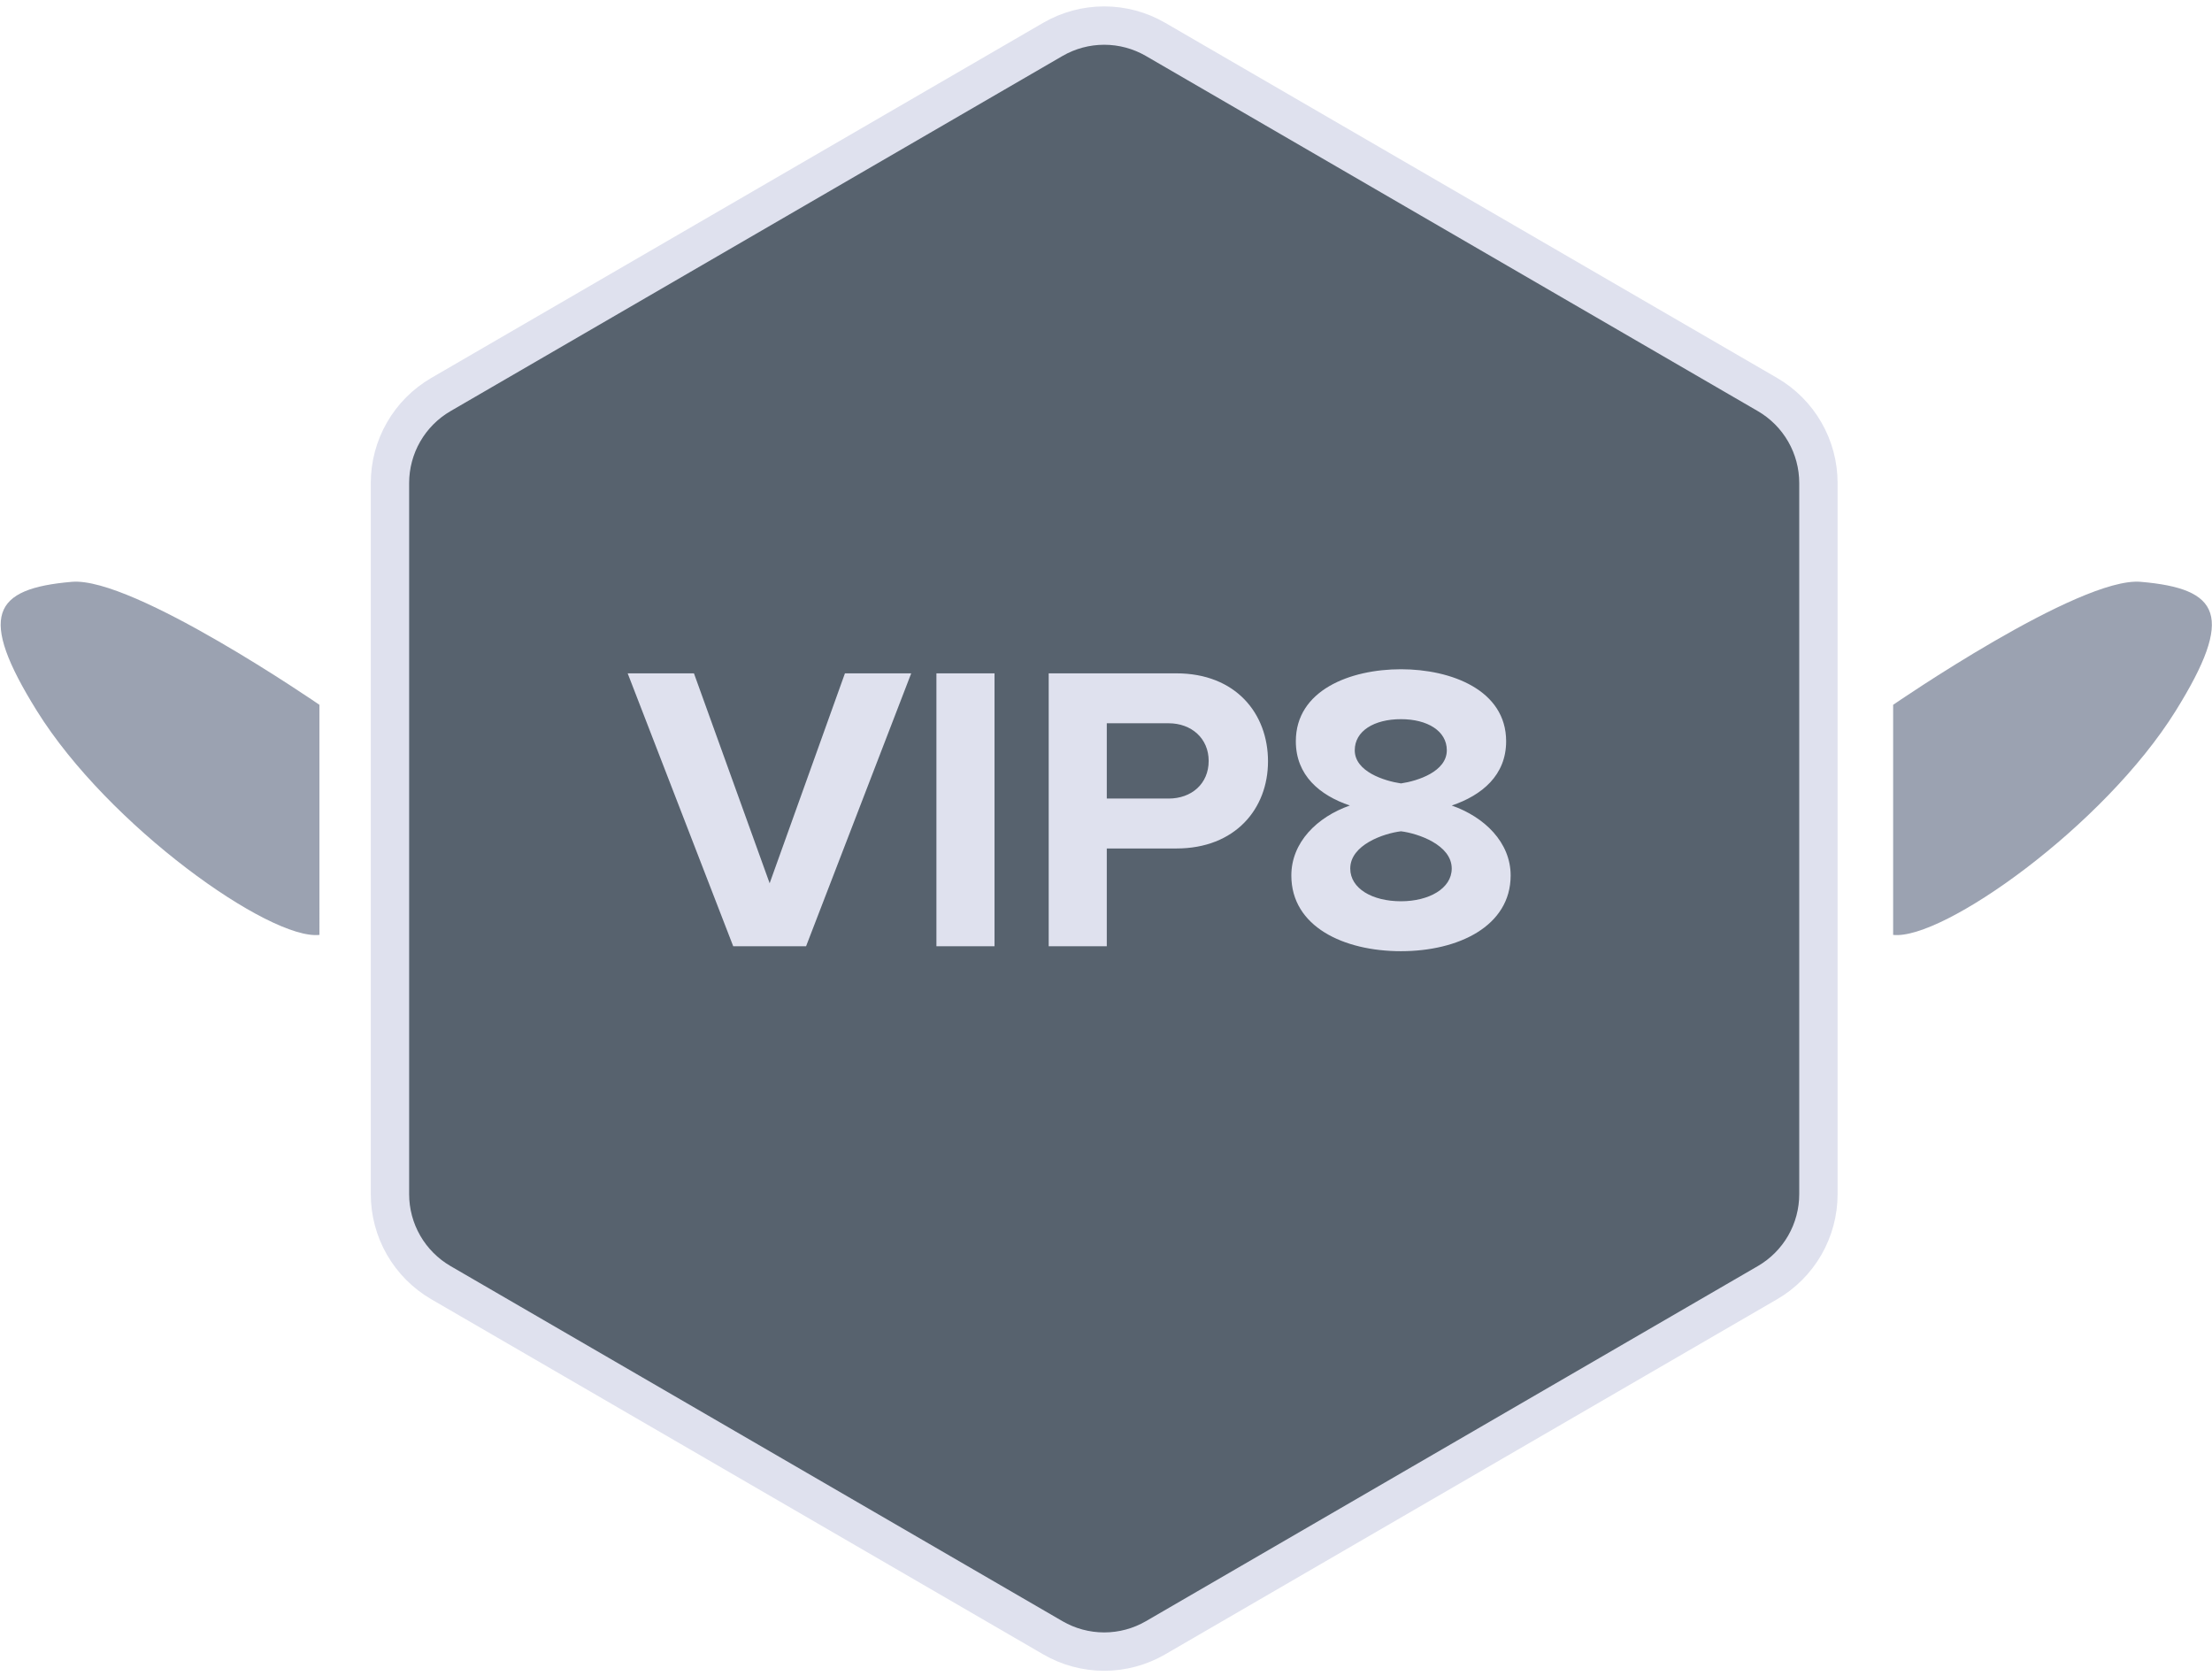
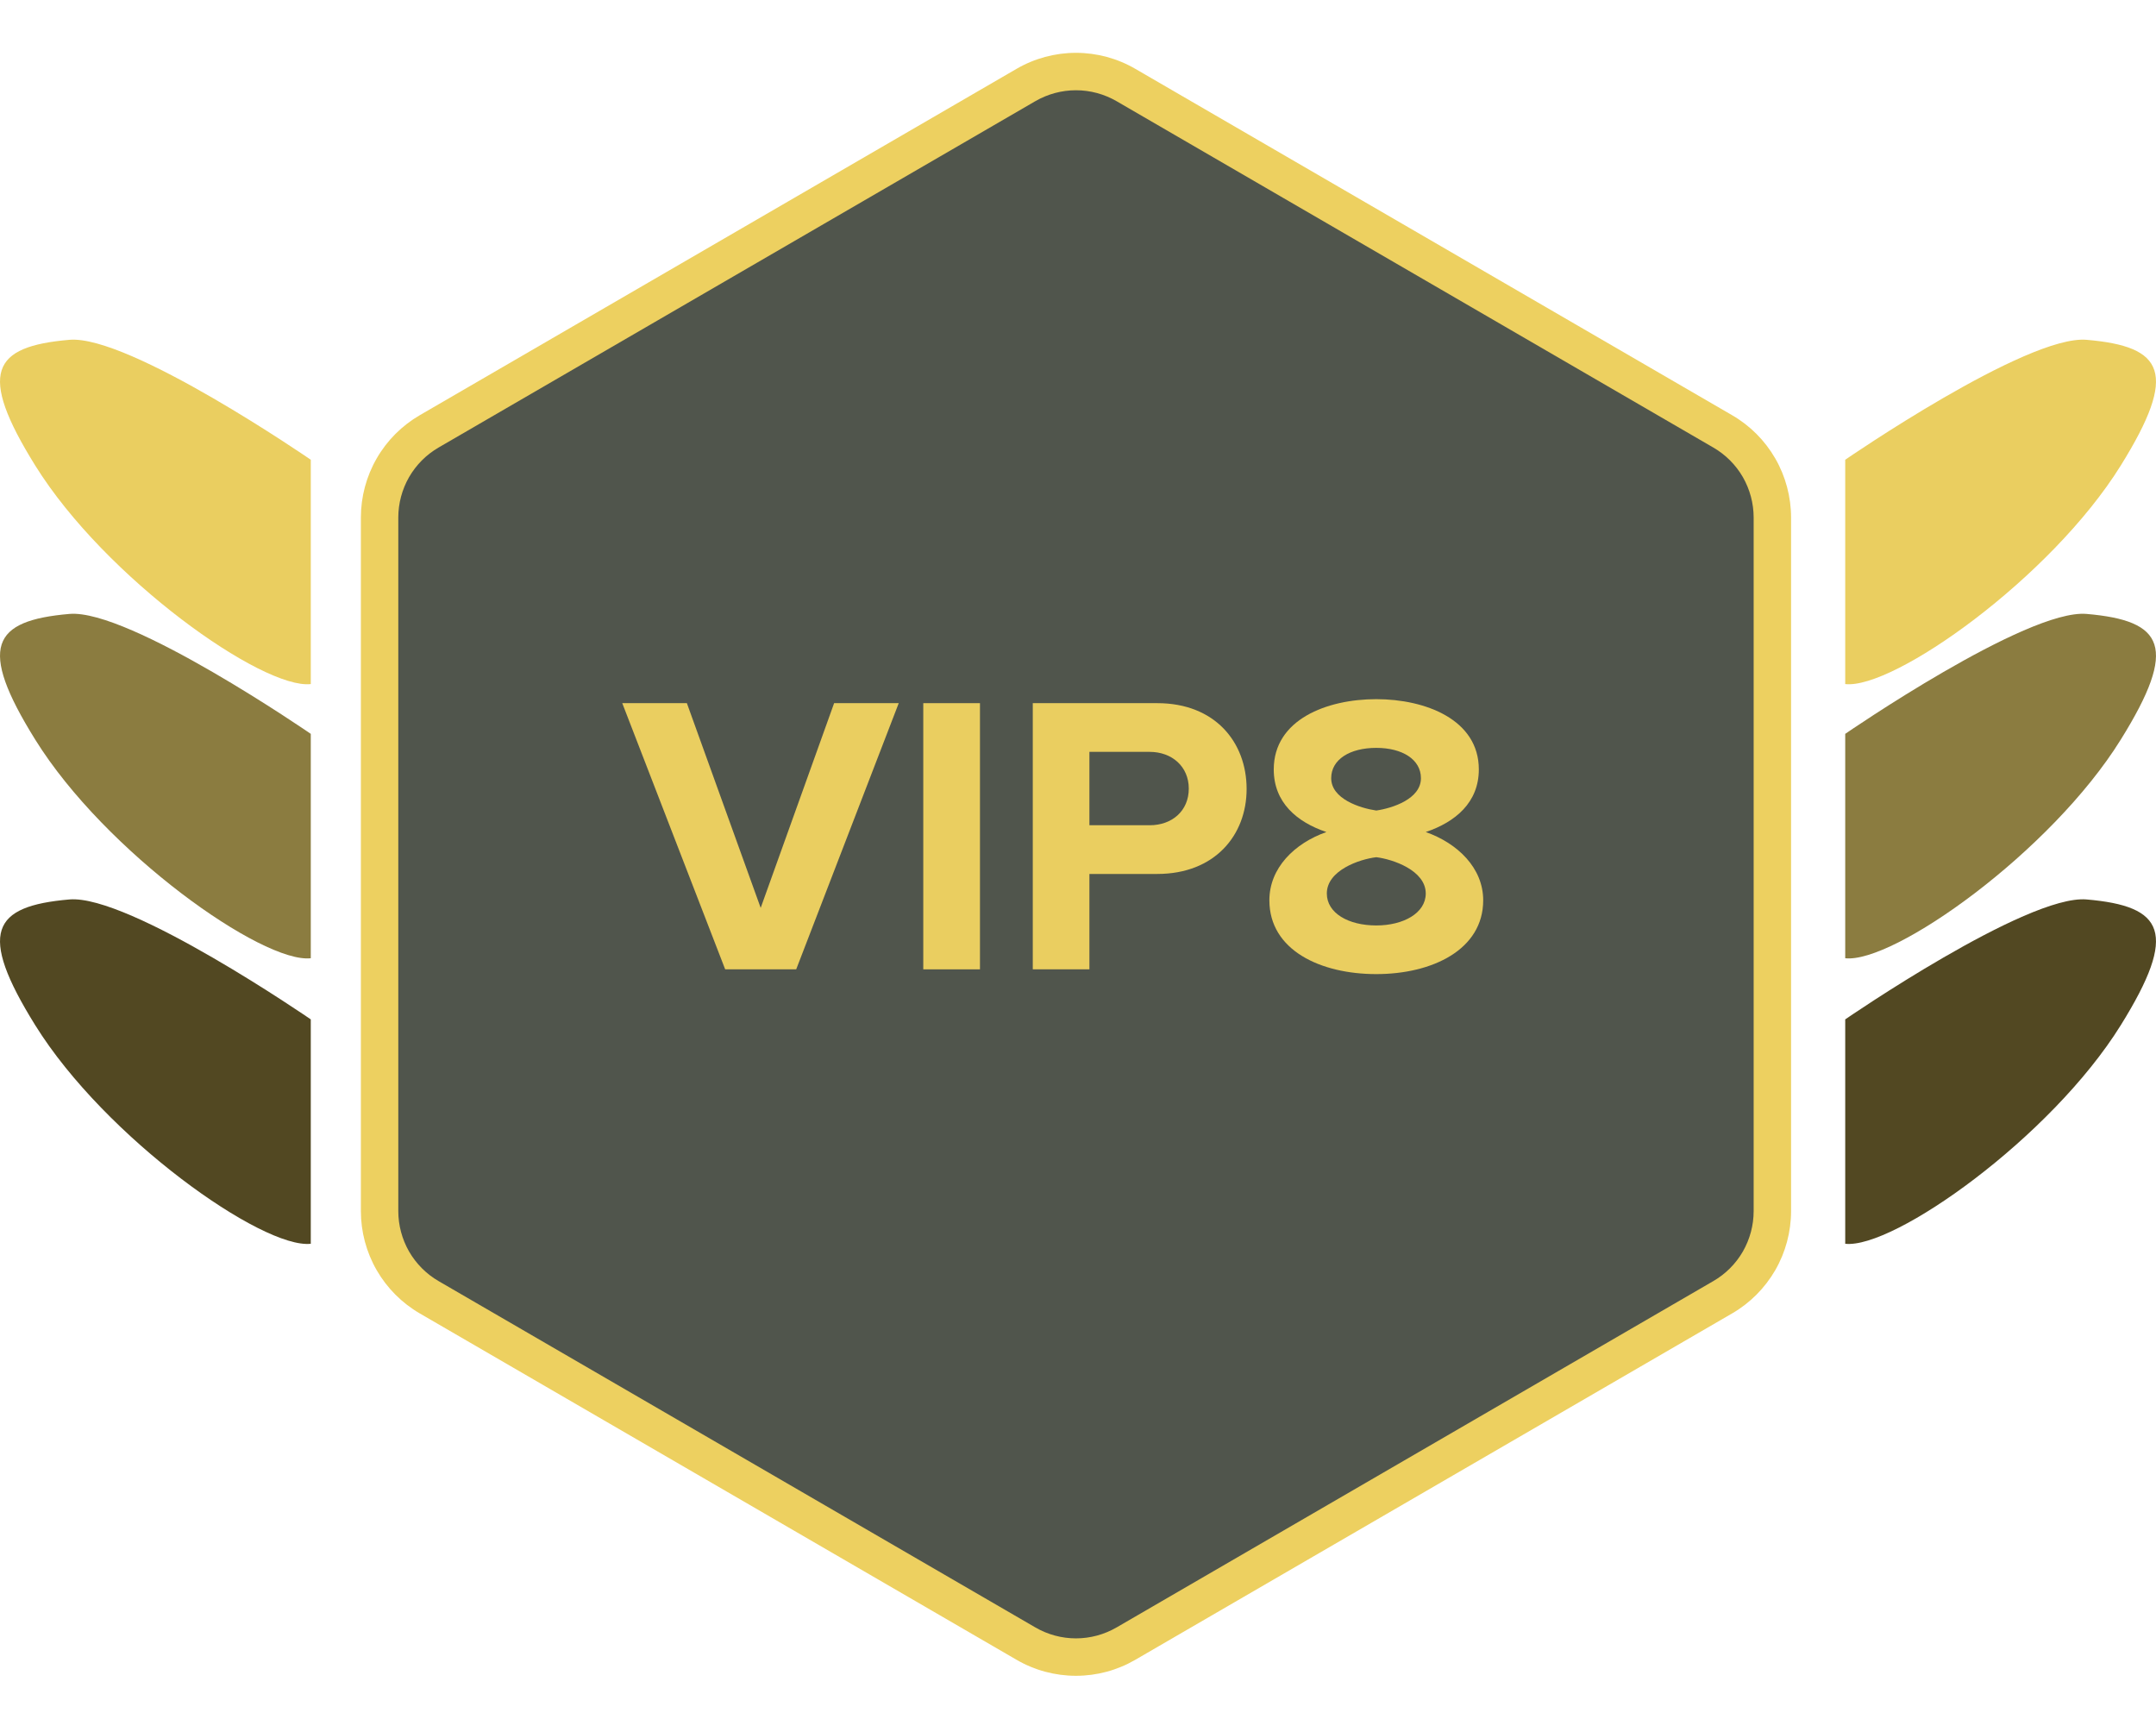
- <svg xmlns="http://www.w3.org/2000/svg" width="173" height="131" viewBox="0 0 173 131" fill="none">
-   <path d="M24.982 55.117C24.982 55.117 10.416 45.088 5.623 45.499C-0.577 46.03 -1.758 48.126 2.875 55.576C8.493 64.61 21.123 73.544 24.983 73.11L24.982 55.117Z" fill="#9BA2B1" />
-   <path d="M148.062 55.117C148.062 55.117 162.628 45.088 167.421 45.499C173.621 46.03 174.802 48.126 170.169 55.576C164.551 64.61 151.921 73.544 148.062 73.11V55.117Z" fill="#9BA2B1" />
-   <path d="M142.218 93.385C142.218 94.787 141.85 96.164 141.151 97.378C140.451 98.593 139.445 99.602 138.233 100.305L90.374 128.076C89.154 128.784 87.769 129.157 86.359 129.157C84.949 129.157 83.564 128.784 82.344 128.076L34.484 100.305C33.272 99.601 32.266 98.592 31.566 97.377C30.867 96.163 30.499 94.786 30.499 93.385V37.772C30.499 36.37 30.867 34.994 31.567 33.779C32.266 32.565 33.272 31.556 34.484 30.852L82.344 3.08C83.564 2.373 84.949 2 86.359 2C87.769 2 89.154 2.373 90.374 3.08L138.233 30.852C139.445 31.556 140.451 32.565 141.15 33.779C141.85 34.994 142.218 36.37 142.218 37.772V93.385Z" fill="#57626E" stroke="#DFE1EE" stroke-width="3" />
-   <path d="M57.346 74L49.09 52.656H54.274L60.194 69.072L66.082 52.656H71.266L63.042 74H57.346ZM73.237 74V52.656H77.781V74H73.237ZM82.018 74V52.656H92.002C96.642 52.656 99.17 55.792 99.17 59.536C99.17 63.248 96.61 66.352 92.002 66.352H86.562V74H82.018ZM94.53 59.504C94.53 57.744 93.186 56.56 91.394 56.56H86.562V62.448H91.394C93.186 62.448 94.53 61.296 94.53 59.504ZM100.995 68.464C100.995 65.872 103.011 63.888 105.571 62.992C103.203 62.192 101.347 60.624 101.347 57.968C101.347 53.968 105.603 52.336 109.571 52.336C113.507 52.336 117.795 53.968 117.795 57.968C117.795 60.624 115.907 62.192 113.539 62.992C116.099 63.888 118.147 65.872 118.147 68.464C118.147 72.432 114.051 74.384 109.571 74.384C105.091 74.384 100.995 72.464 100.995 68.464ZM113.155 58.672C113.155 57.168 111.651 56.24 109.571 56.24C107.459 56.24 105.955 57.168 105.955 58.672C105.955 60.336 108.259 61.072 109.571 61.264C110.883 61.072 113.155 60.336 113.155 58.672ZM113.539 67.92C113.539 66.064 110.883 65.168 109.571 65.008C108.227 65.168 105.603 66.064 105.603 67.92C105.603 69.488 107.331 70.48 109.571 70.48C111.747 70.48 113.539 69.488 113.539 67.92Z" fill="#DFE1EE" />
+ <svg xmlns="http://www.w3.org/2000/svg" width="34" height="27" viewBox="0 0 34 27" fill="none">
+   <path d="M4.901 7.249C4.901 7.249 2.037 5.277 1.095 5.358C-0.124 5.462 -0.356 5.874 0.555 7.339C1.659 9.115 4.142 10.872 4.901 10.786L4.901 7.249Z" fill="#EACE60" />
+   <path d="M4.901 11.571C4.901 11.571 2.037 9.599 1.095 9.68C-0.124 9.785 -0.356 10.197 0.555 11.661C1.659 13.438 4.142 15.194 4.901 15.109L4.901 11.571Z" fill="#8B7C40" />
+   <path d="M4.901 16.073C4.901 16.073 2.037 14.102 1.095 14.182C-0.124 14.287 -0.356 14.699 0.555 16.164C1.659 17.94 4.142 19.696 4.901 19.611L4.901 16.073Z" fill="#524822" />
+   <path d="M29.099 7.249C29.099 7.249 31.963 5.277 32.905 5.358C34.124 5.462 34.356 5.874 33.445 7.339C32.341 9.115 29.858 10.872 29.099 10.786L29.099 7.249Z" fill="#EACE60" />
+   <path d="M29.099 11.571C29.099 11.571 31.963 9.599 32.905 9.68C34.124 9.785 34.356 10.197 33.445 11.661C32.341 13.438 29.858 15.194 29.099 15.109L29.099 11.571Z" fill="#8B7C40" />
+   <path d="M29.099 16.073C29.099 16.073 31.963 14.102 32.905 14.182C34.124 14.287 34.356 14.699 33.445 16.164C32.341 17.94 29.858 19.696 29.099 19.611L29.099 16.073Z" fill="#524822" />
+   <path d="M27.95 19.095C27.95 19.37 27.878 19.641 27.74 19.88C27.603 20.119 27.405 20.317 27.166 20.455L17.757 25.915C17.517 26.054 17.245 26.128 16.968 26.128C16.691 26.128 16.418 26.054 16.179 25.915L6.769 20.455C6.531 20.317 6.333 20.119 6.196 19.88C6.058 19.641 5.986 19.37 5.986 19.095V8.161C5.986 7.885 6.058 7.615 6.196 7.376C6.333 7.137 6.531 6.939 6.769 6.801L16.179 1.341C16.418 1.201 16.691 1.128 16.968 1.128C17.245 1.128 17.517 1.201 17.757 1.341L27.166 6.801C27.405 6.939 27.603 7.137 27.74 7.376C27.878 7.615 27.95 7.885 27.95 8.161V19.095Z" fill="#50554C" />
+   <path fill-rule="evenodd" clip-rule="evenodd" d="M16.326 1.596C16.326 1.596 16.327 1.596 16.326 1.596L6.917 7.056C6.724 7.168 6.563 7.329 6.451 7.523C6.34 7.717 6.281 7.937 6.281 8.161C6.281 8.161 6.281 8.161 6.281 8.161V19.095C6.281 19.319 6.34 19.539 6.451 19.733C6.563 19.927 6.724 20.088 6.917 20.2L16.327 25.66C16.521 25.773 16.743 25.833 16.968 25.833C17.193 25.833 17.414 25.773 17.609 25.66L27.018 20.2C27.212 20.088 27.373 19.927 27.485 19.733C27.596 19.539 27.655 19.319 27.655 19.095V8.161C27.655 7.937 27.596 7.717 27.485 7.523C27.373 7.329 27.212 7.168 27.018 7.056L17.609 1.596C17.609 1.596 17.609 1.596 17.609 1.596C17.414 1.483 17.193 1.423 16.968 1.423C16.743 1.423 16.521 1.483 16.326 1.596ZM16.03 1.086C16.315 0.92 16.639 0.833 16.968 0.833C17.297 0.833 17.62 0.92 17.905 1.086L27.314 6.546C27.598 6.71 27.832 6.945 27.996 7.229C28.159 7.512 28.245 7.834 28.245 8.161V19.095C28.245 19.422 28.159 19.744 27.996 20.027C27.832 20.31 27.598 20.546 27.314 20.71L17.905 26.17C17.62 26.336 17.297 26.423 16.968 26.423C16.639 26.423 16.315 26.336 16.03 26.17L6.621 20.71C6.338 20.546 6.103 20.31 5.94 20.027C5.777 19.744 5.691 19.422 5.691 19.095V8.161C5.691 7.834 5.777 7.512 5.94 7.229C6.103 6.945 6.338 6.71 6.621 6.546L16.03 1.086Z" fill="#EDD060" />
+   <path d="M11.436 15.284L9.813 11.087H10.832L11.996 14.315L13.154 11.087H14.173L12.556 15.284H11.436Z" fill="#EACE60" />
+   <path d="M14.56 15.284V11.087H15.454V15.284H14.56Z" fill="#EACE60" />
+   <path d="M16.287 15.284V11.087H18.25C19.162 11.087 19.659 11.704 19.659 12.44C19.659 13.17 19.156 13.78 18.25 13.78H17.18V15.284H16.287ZM18.747 12.434C18.747 12.088 18.483 11.855 18.13 11.855H17.18V13.012H18.13C18.483 13.012 18.747 12.786 18.747 12.434Z" fill="#EACE60" />
+   <path d="M20.018 14.195C20.018 13.686 20.414 13.296 20.917 13.119C20.452 12.962 20.087 12.654 20.087 12.132C20.087 11.345 20.924 11.024 21.704 11.024C22.478 11.024 23.321 11.345 23.321 12.132C23.321 12.654 22.95 12.962 22.484 13.119C22.987 13.296 23.39 13.686 23.39 14.195C23.39 14.975 22.585 15.359 21.704 15.359C20.823 15.359 20.018 14.982 20.018 14.195ZM22.408 12.27C22.408 11.974 22.113 11.792 21.704 11.792C21.288 11.792 20.993 11.974 20.993 12.27C20.993 12.597 21.446 12.742 21.704 12.78C21.962 12.742 22.408 12.597 22.408 12.27ZM22.484 14.088C22.484 13.723 21.962 13.547 21.704 13.516C21.439 13.547 20.924 13.723 20.924 14.088C20.924 14.397 21.263 14.592 21.704 14.592C22.132 14.592 22.484 14.397 22.484 14.088Z" fill="#EACE60" />
</svg>
